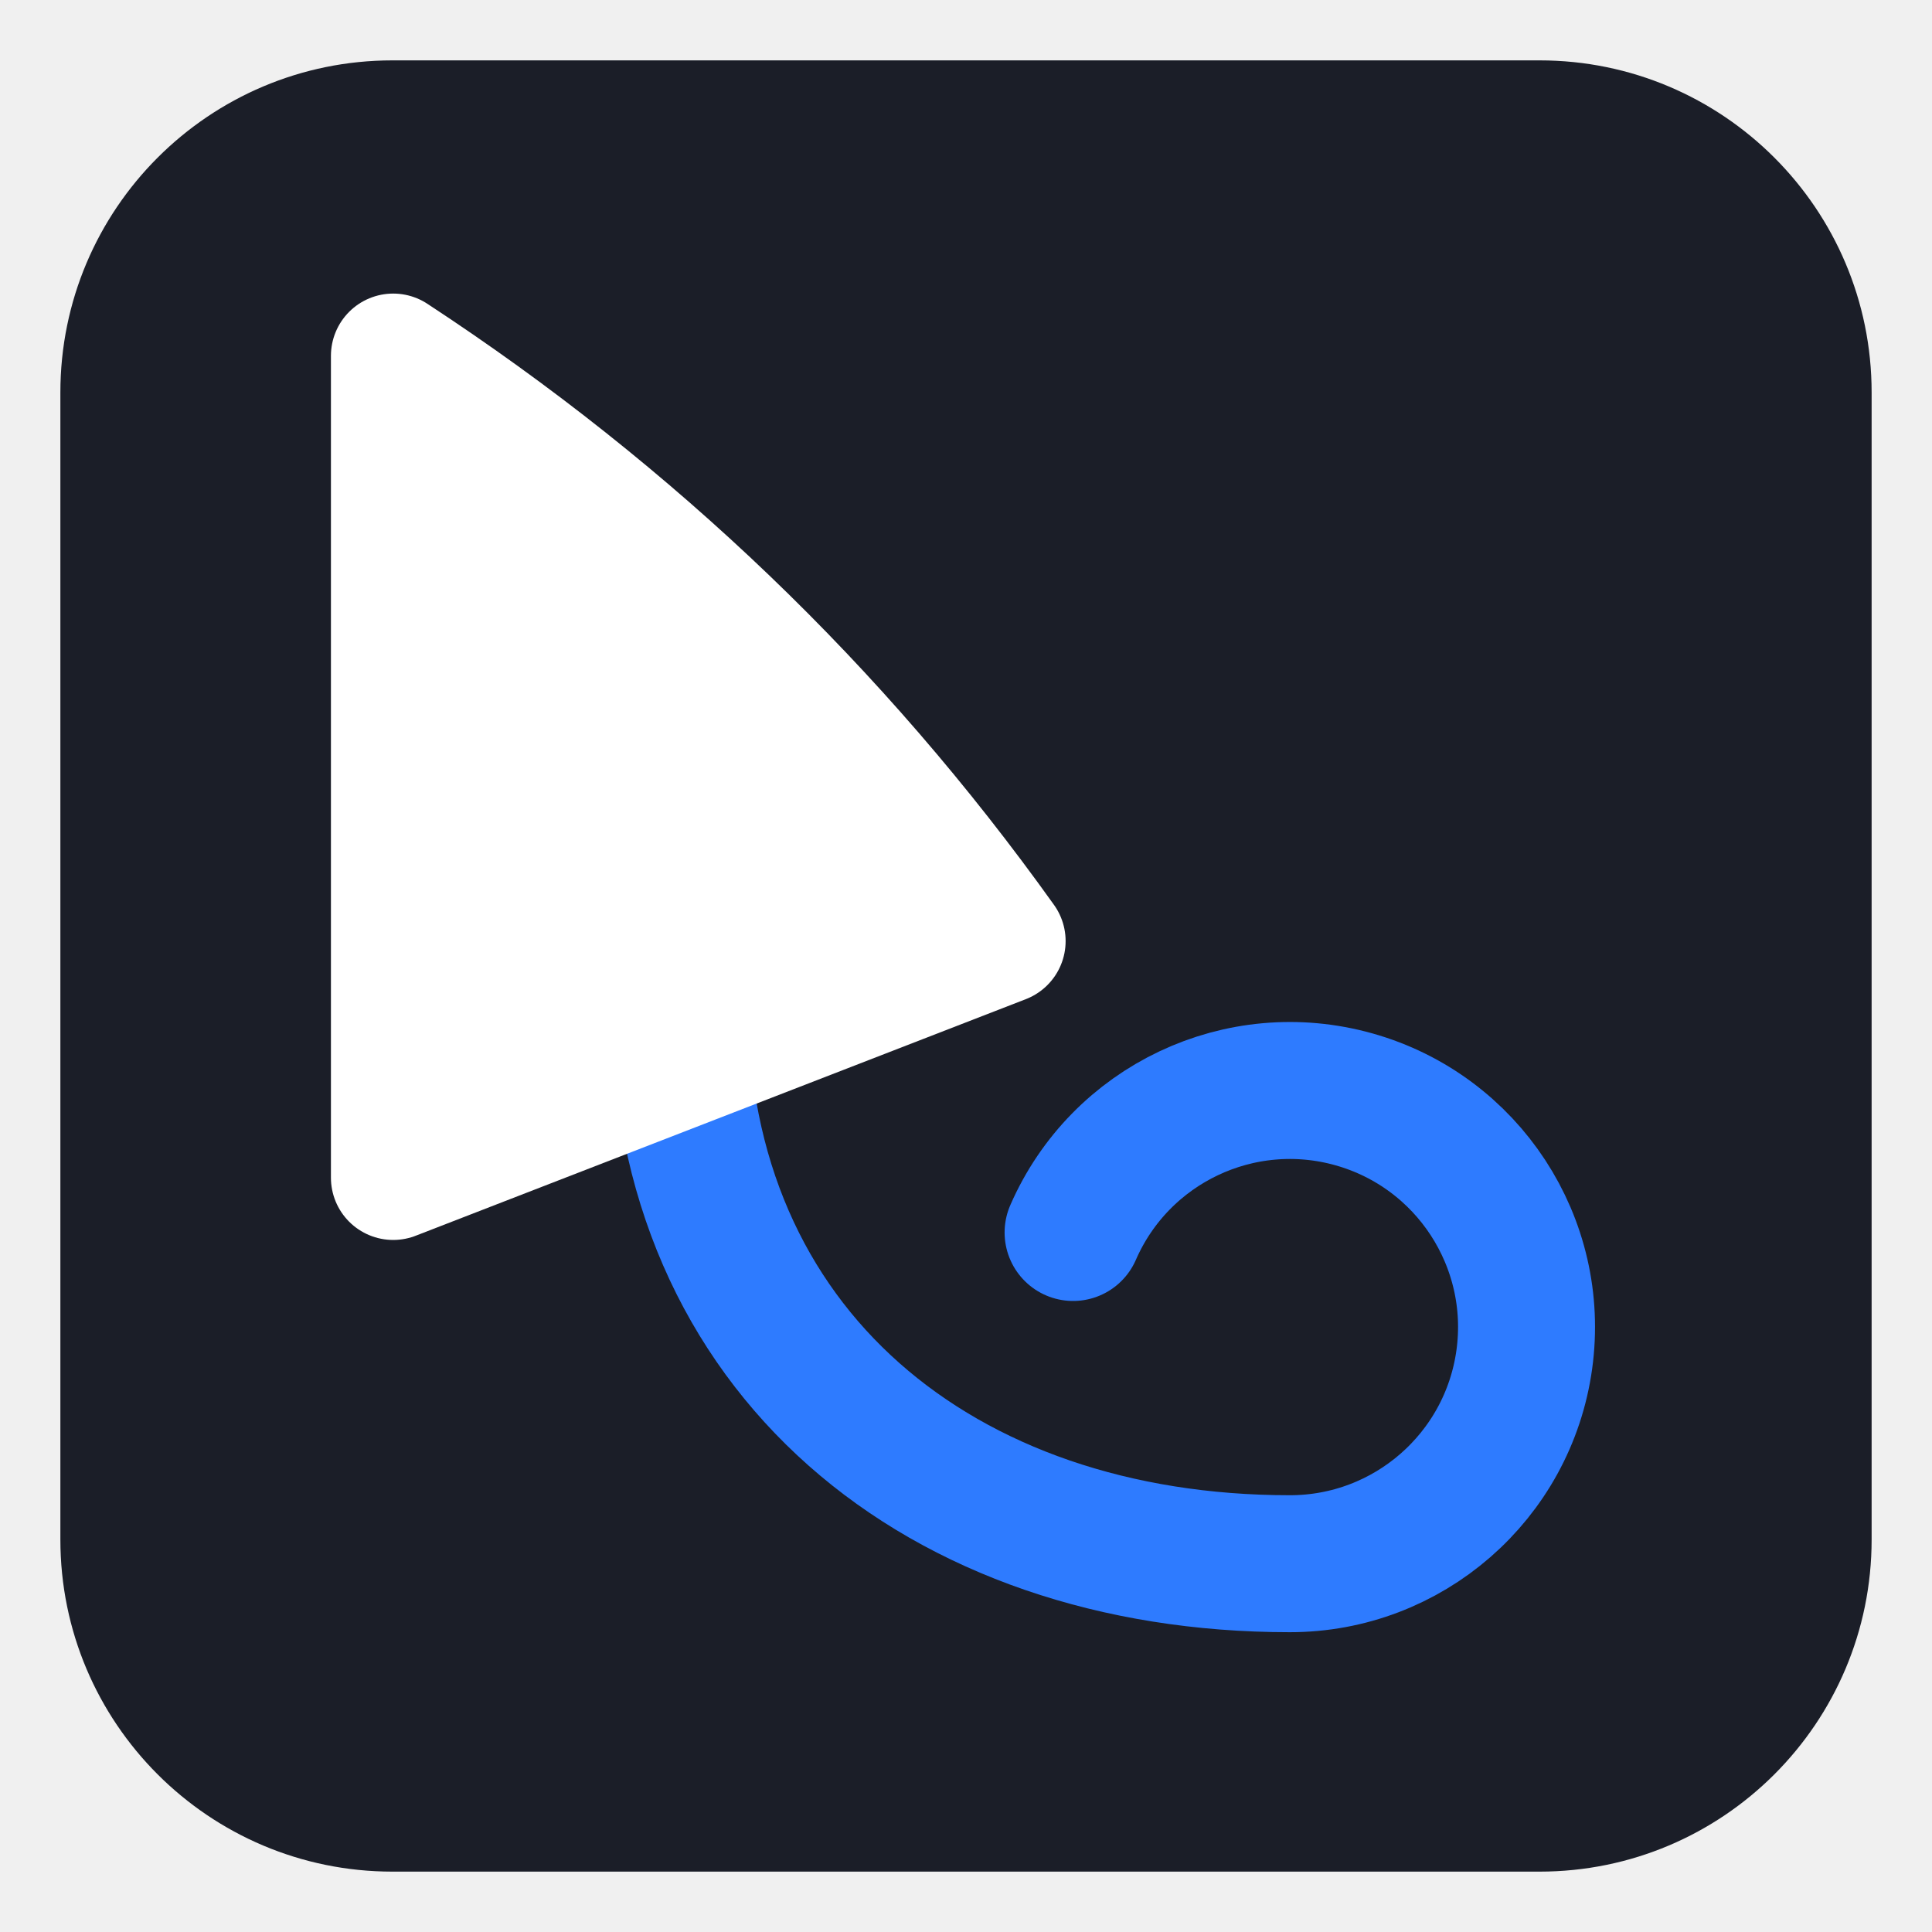
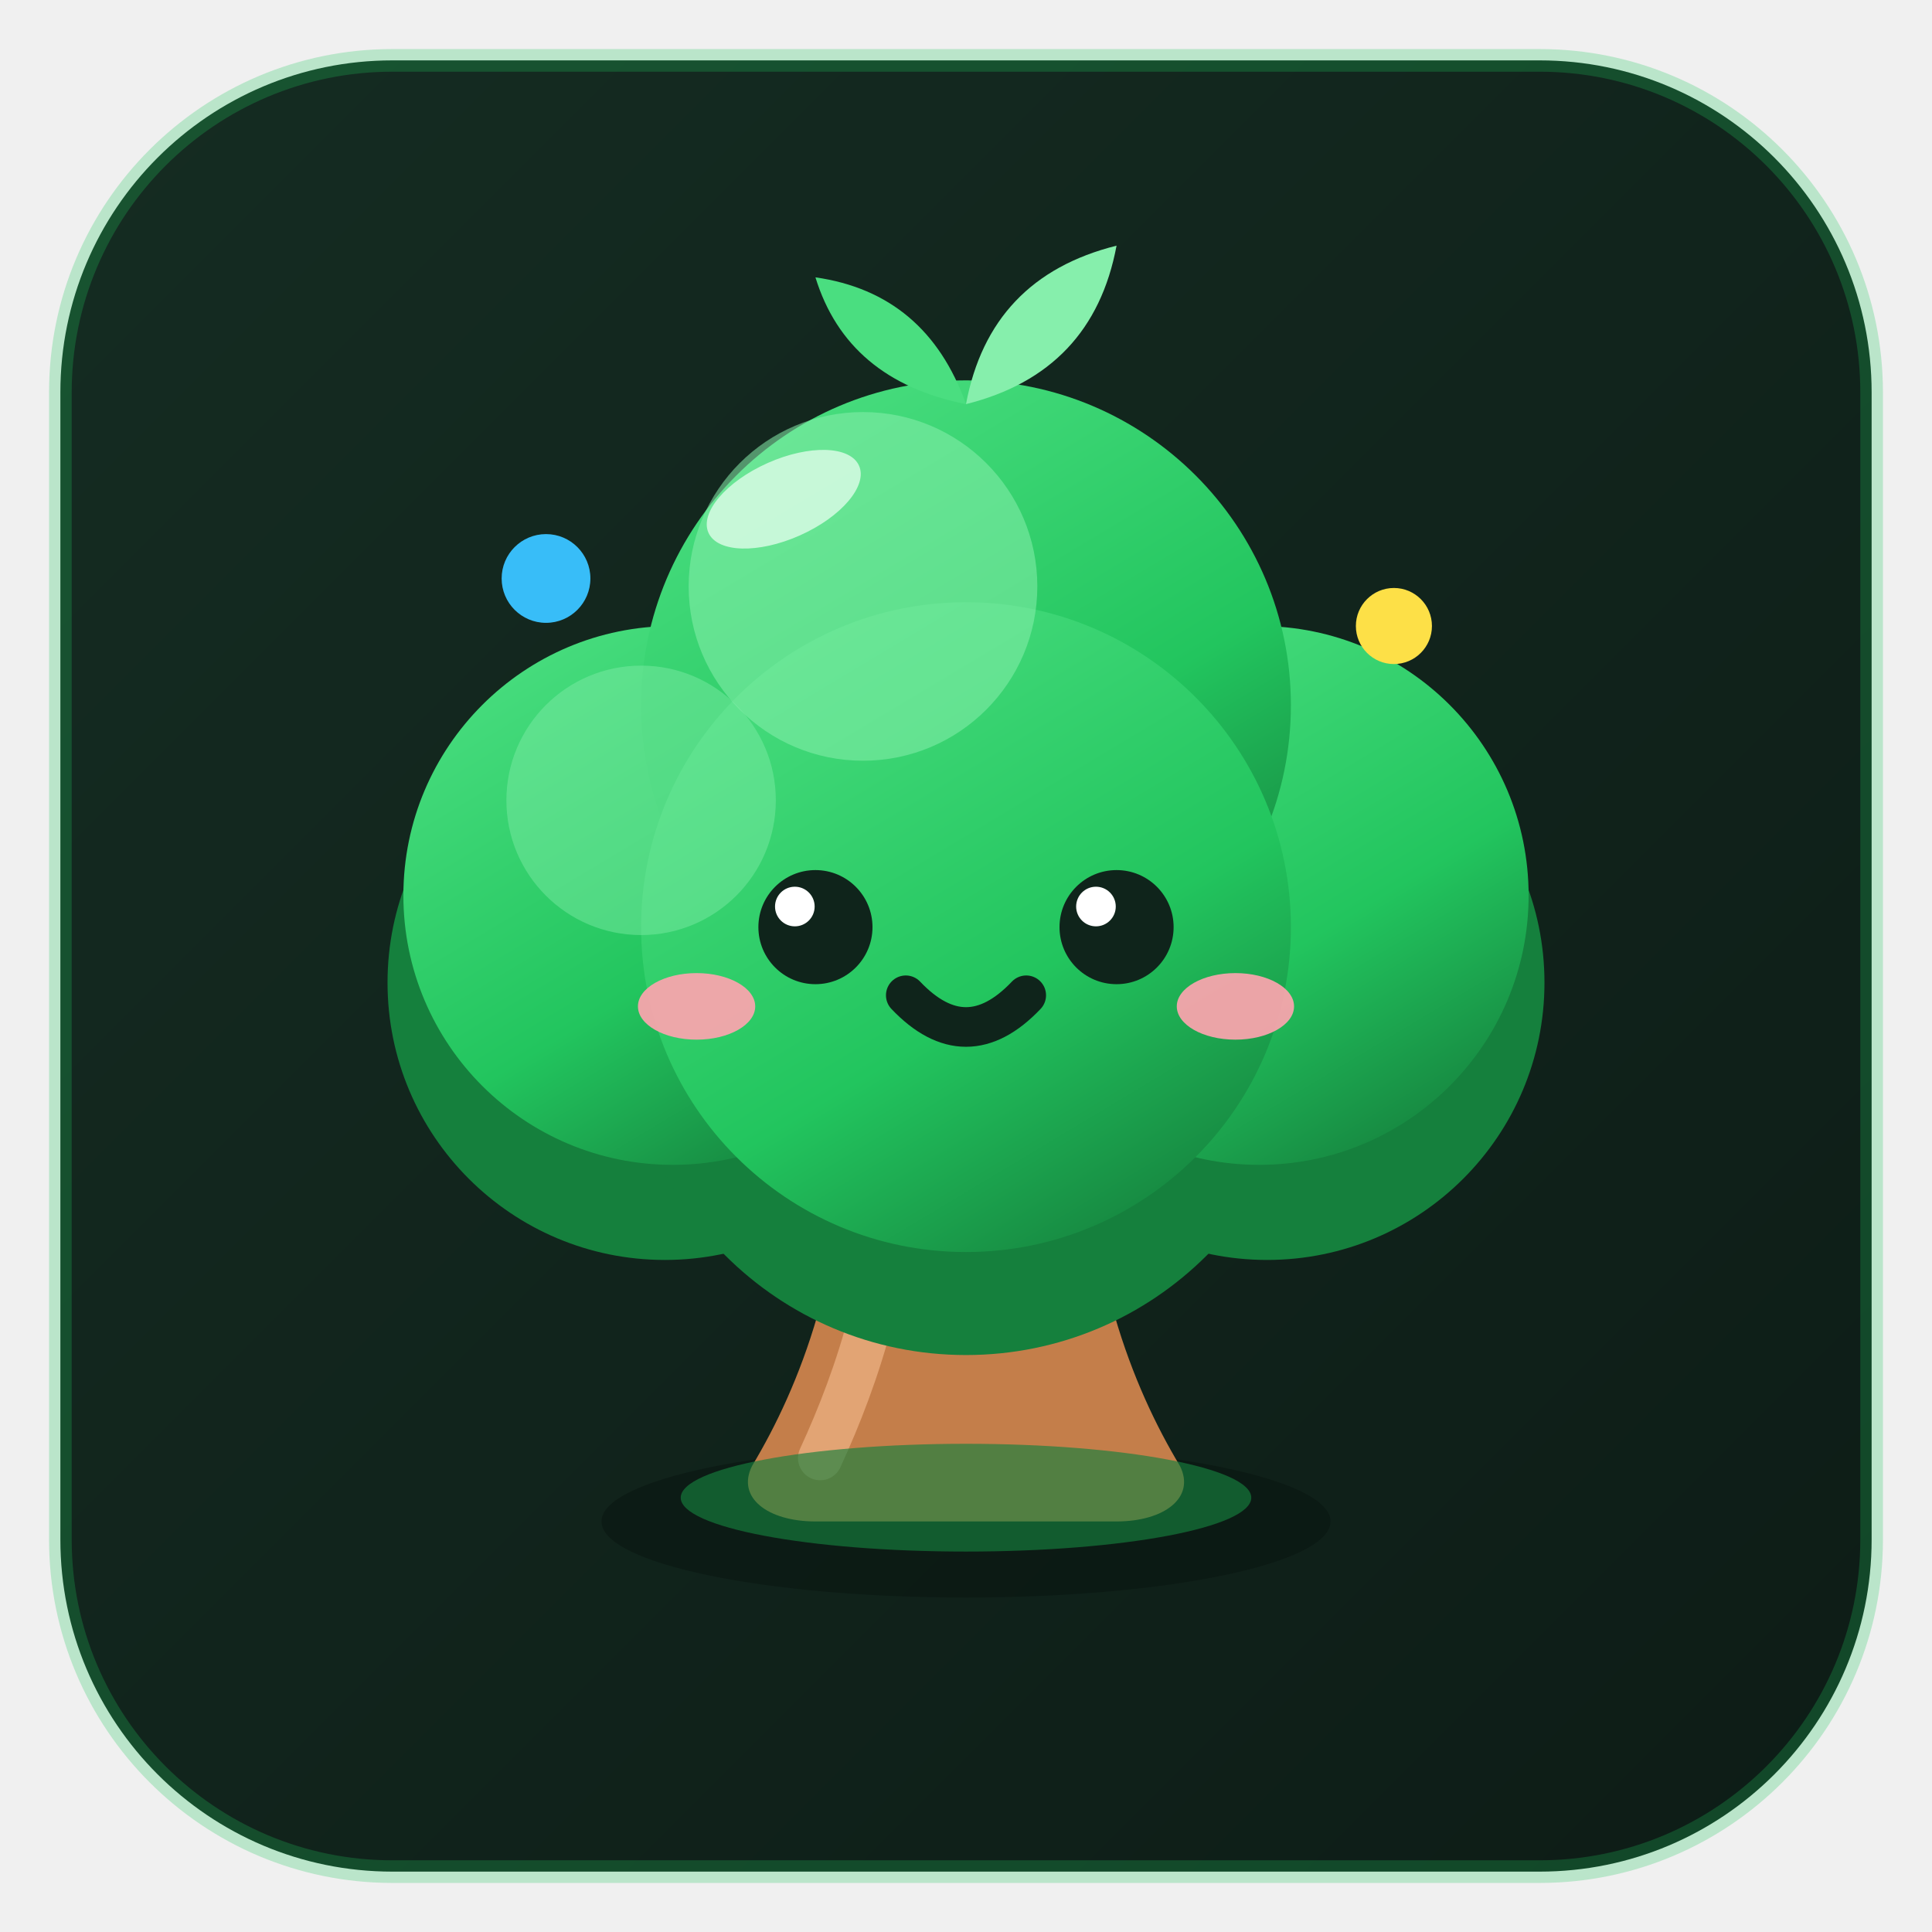
<svg xmlns="http://www.w3.org/2000/svg" viewBox="0 0 256 256" width="256" height="256">
-   <rect x="8" y="8" width="240" height="240" rx="44" fill="#1B1E28" />
-   <g transform="translate(22.4 22.4) scale(3.3)">
-     <g transform="translate(0 1.5)">
-       <path d="M20.5 32C20.5 46 31 54.5 45 54.5A9.5 9.5 0 1 0 36.3 41.2" fill="none" id="tail" stroke="#2E7BFF" stroke-width="5.5" stroke-linecap="round" />
-       <path d="M9 6V39L33.5 29.5Q23.5 15.5 9 6Z" fill="#FFFFFF" stroke="#FFFFFF" stroke-width="5" stroke-linejoin="round" />
-     </g>
+   <defs>
+     <linearGradient id="tl-bg" x1="0" y1="0" x2="1" y2="1">
+       <stop offset="0%" stop-color="#152C22" />
+       <stop offset="100%" stop-color="#0D1C16" />
+     </linearGradient>
+     <linearGradient id="tl-canopy" x1="0.2" y1="0" x2="0.8" y2="1">
+       <stop offset="0%" stop-color="#4ADE80" />
+       <stop offset="60%" stop-color="#22C55E" />
+       <stop offset="100%" stop-color="#15803D" />
+     </linearGradient>
+   </defs>
+   <rect x="8" y="8" width="240" height="240" rx="44" fill="url(#tl-bg)" stroke="#22C55E" stroke-opacity="0.26" stroke-width="3" />
+   <g transform="translate(23 21) scale(2.1)">
+     <ellipse cx="50" cy="86" rx="23" ry="4.8" fill="#07110D" opacity="0.45" />
+     <path d="M42.5 59 C42.5 70 39.5 77.5 36.5 82.5 C35.5 84.5 37.5 86 40.5 86 H59.5 C62.5 86 64.5 84.5 63.5 82.5 C60.5 77.5 57.5 70 57.5 59 Z" fill="#C47E4A" />
+     <path d="M45.5 61.5 C45.5 70 43.2 76.8 40.8 82" fill="none" stroke="#E2A474" stroke-width="2.8" stroke-linecap="round" />
+     <ellipse cx="50" cy="84.5" rx="18" ry="3.4" fill="#15803D" opacity="0.65" />
+     <circle cx="31" cy="52" r="17.5" fill="#15803D" />
+     <circle cx="69" cy="52" r="17.5" fill="#15803D" />
+     <circle cx="50" cy="54" r="21.5" fill="#15803D" />
+     <circle cx="31.5" cy="46.5" r="17" fill="url(#tl-canopy)" />
+     <circle cx="68.5" cy="46.5" r="17" fill="url(#tl-canopy)" />
+     <circle cx="50" cy="34.5" r="20.5" fill="url(#tl-canopy)" />
+     <circle cx="50" cy="48.5" r="20.5" fill="url(#tl-canopy)" />
+     <circle cx="43.5" cy="27" r="11" fill="#86EFAC" opacity="0.55" />
+     <circle cx="29.5" cy="40.5" r="8.5" fill="#86EFAC" opacity="0.42" />
+     <ellipse cx="38.5" cy="21.5" rx="5.2" ry="2.5" transform="rotate(-24 38.5 21.5)" fill="#DCFCE7" opacity="0.82" />
+     <path d="M50 15.5 Q51.5 7.5 59.5 5.5 Q58 13.5 50 15.5 Z" fill="#86EFAC" />
+     <path d="M50 15.5 Q47.5 8.5 40.5 7.5 Q42.5 14 50 15.5 Z" fill="#4ADE80" />
+     <circle cx="40.5" cy="48.5" r="3.6" fill="#0F241B" />
+     <circle cx="39.2" cy="47.2" r="1.25" fill="#FFFFFF" />
+     <circle cx="59.5" cy="48.5" r="3.6" fill="#0F241B" />
+     <circle cx="58.2" cy="47.2" r="1.25" fill="#FFFFFF" />
+     <ellipse cx="33" cy="53.5" rx="3.7" ry="2.1" fill="#FDA4AF" opacity="0.92" />
+     <ellipse cx="67" cy="53.5" rx="3.7" ry="2.1" fill="#FDA4AF" opacity="0.92" />
+     <path d="M46.2 52.8 Q50 56.8 53.8 52.8" fill="none" stroke="#0F241B" stroke-width="2.5" stroke-linecap="round" />
+     <circle cx="23.5" cy="26.5" r="2.8" fill="#38BDF8" />
+     <circle cx="77" cy="29.5" r="2.4" fill="#FDE047" />
  </g>
</svg>
